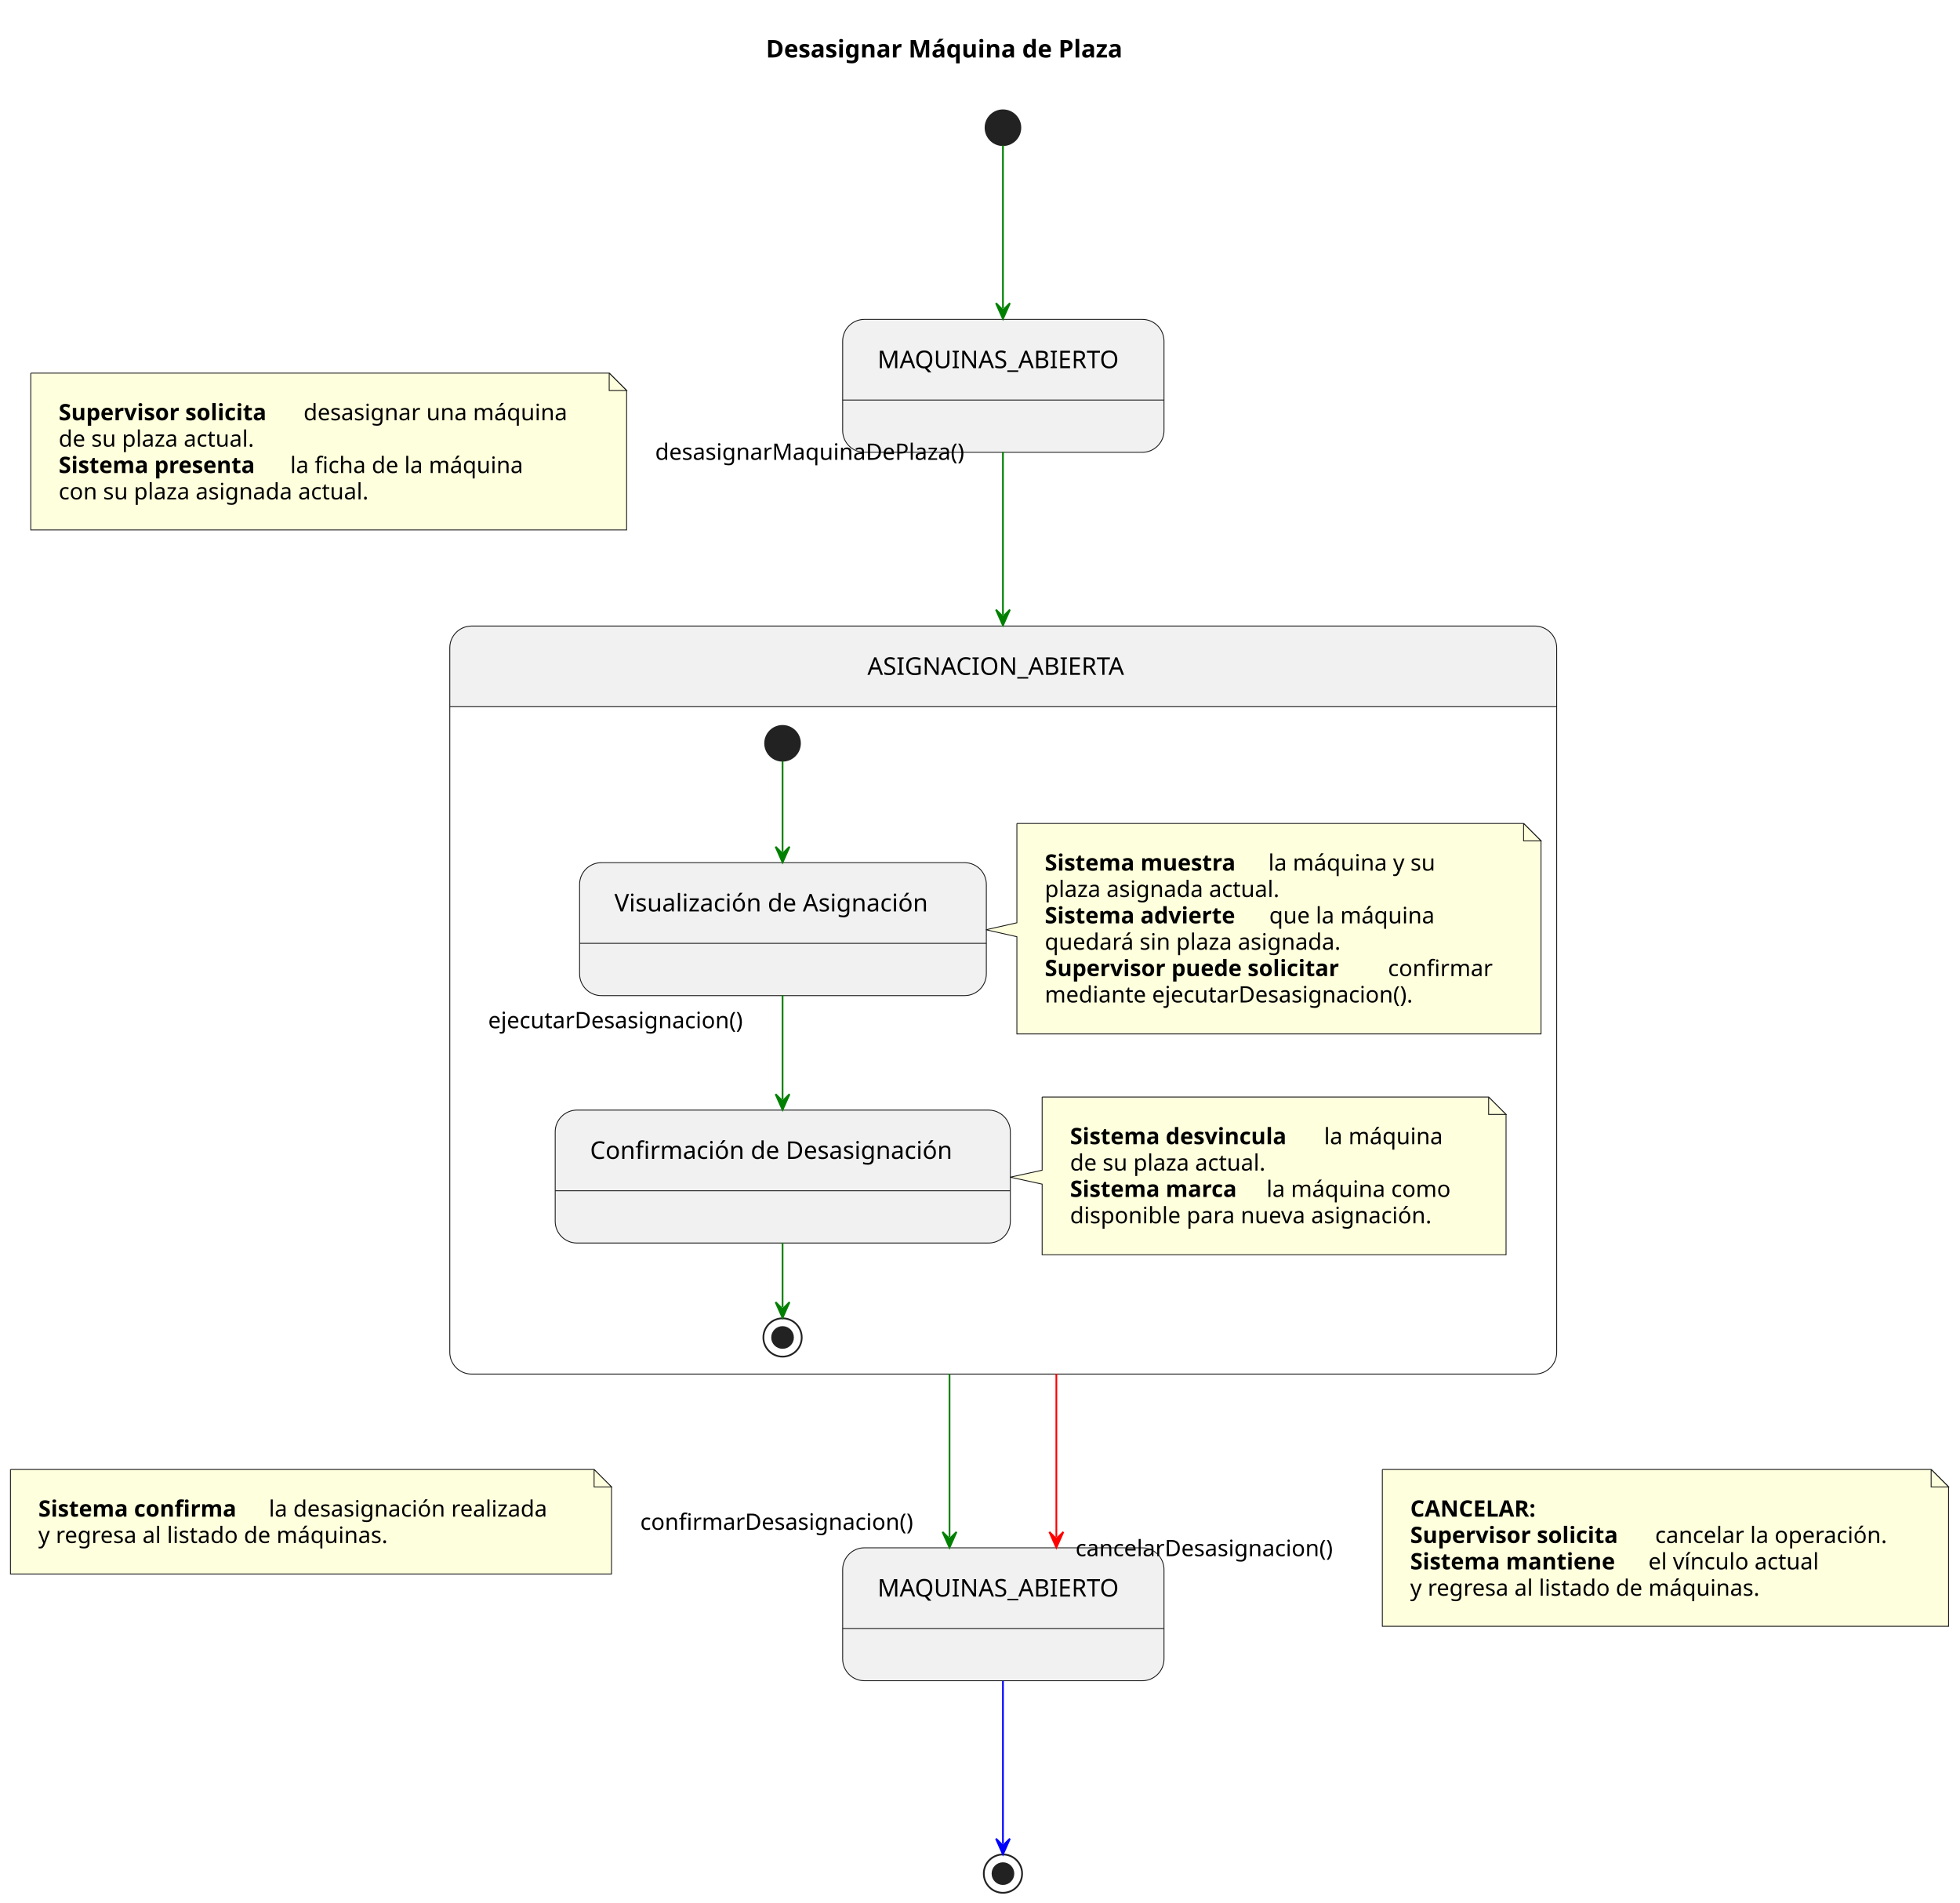
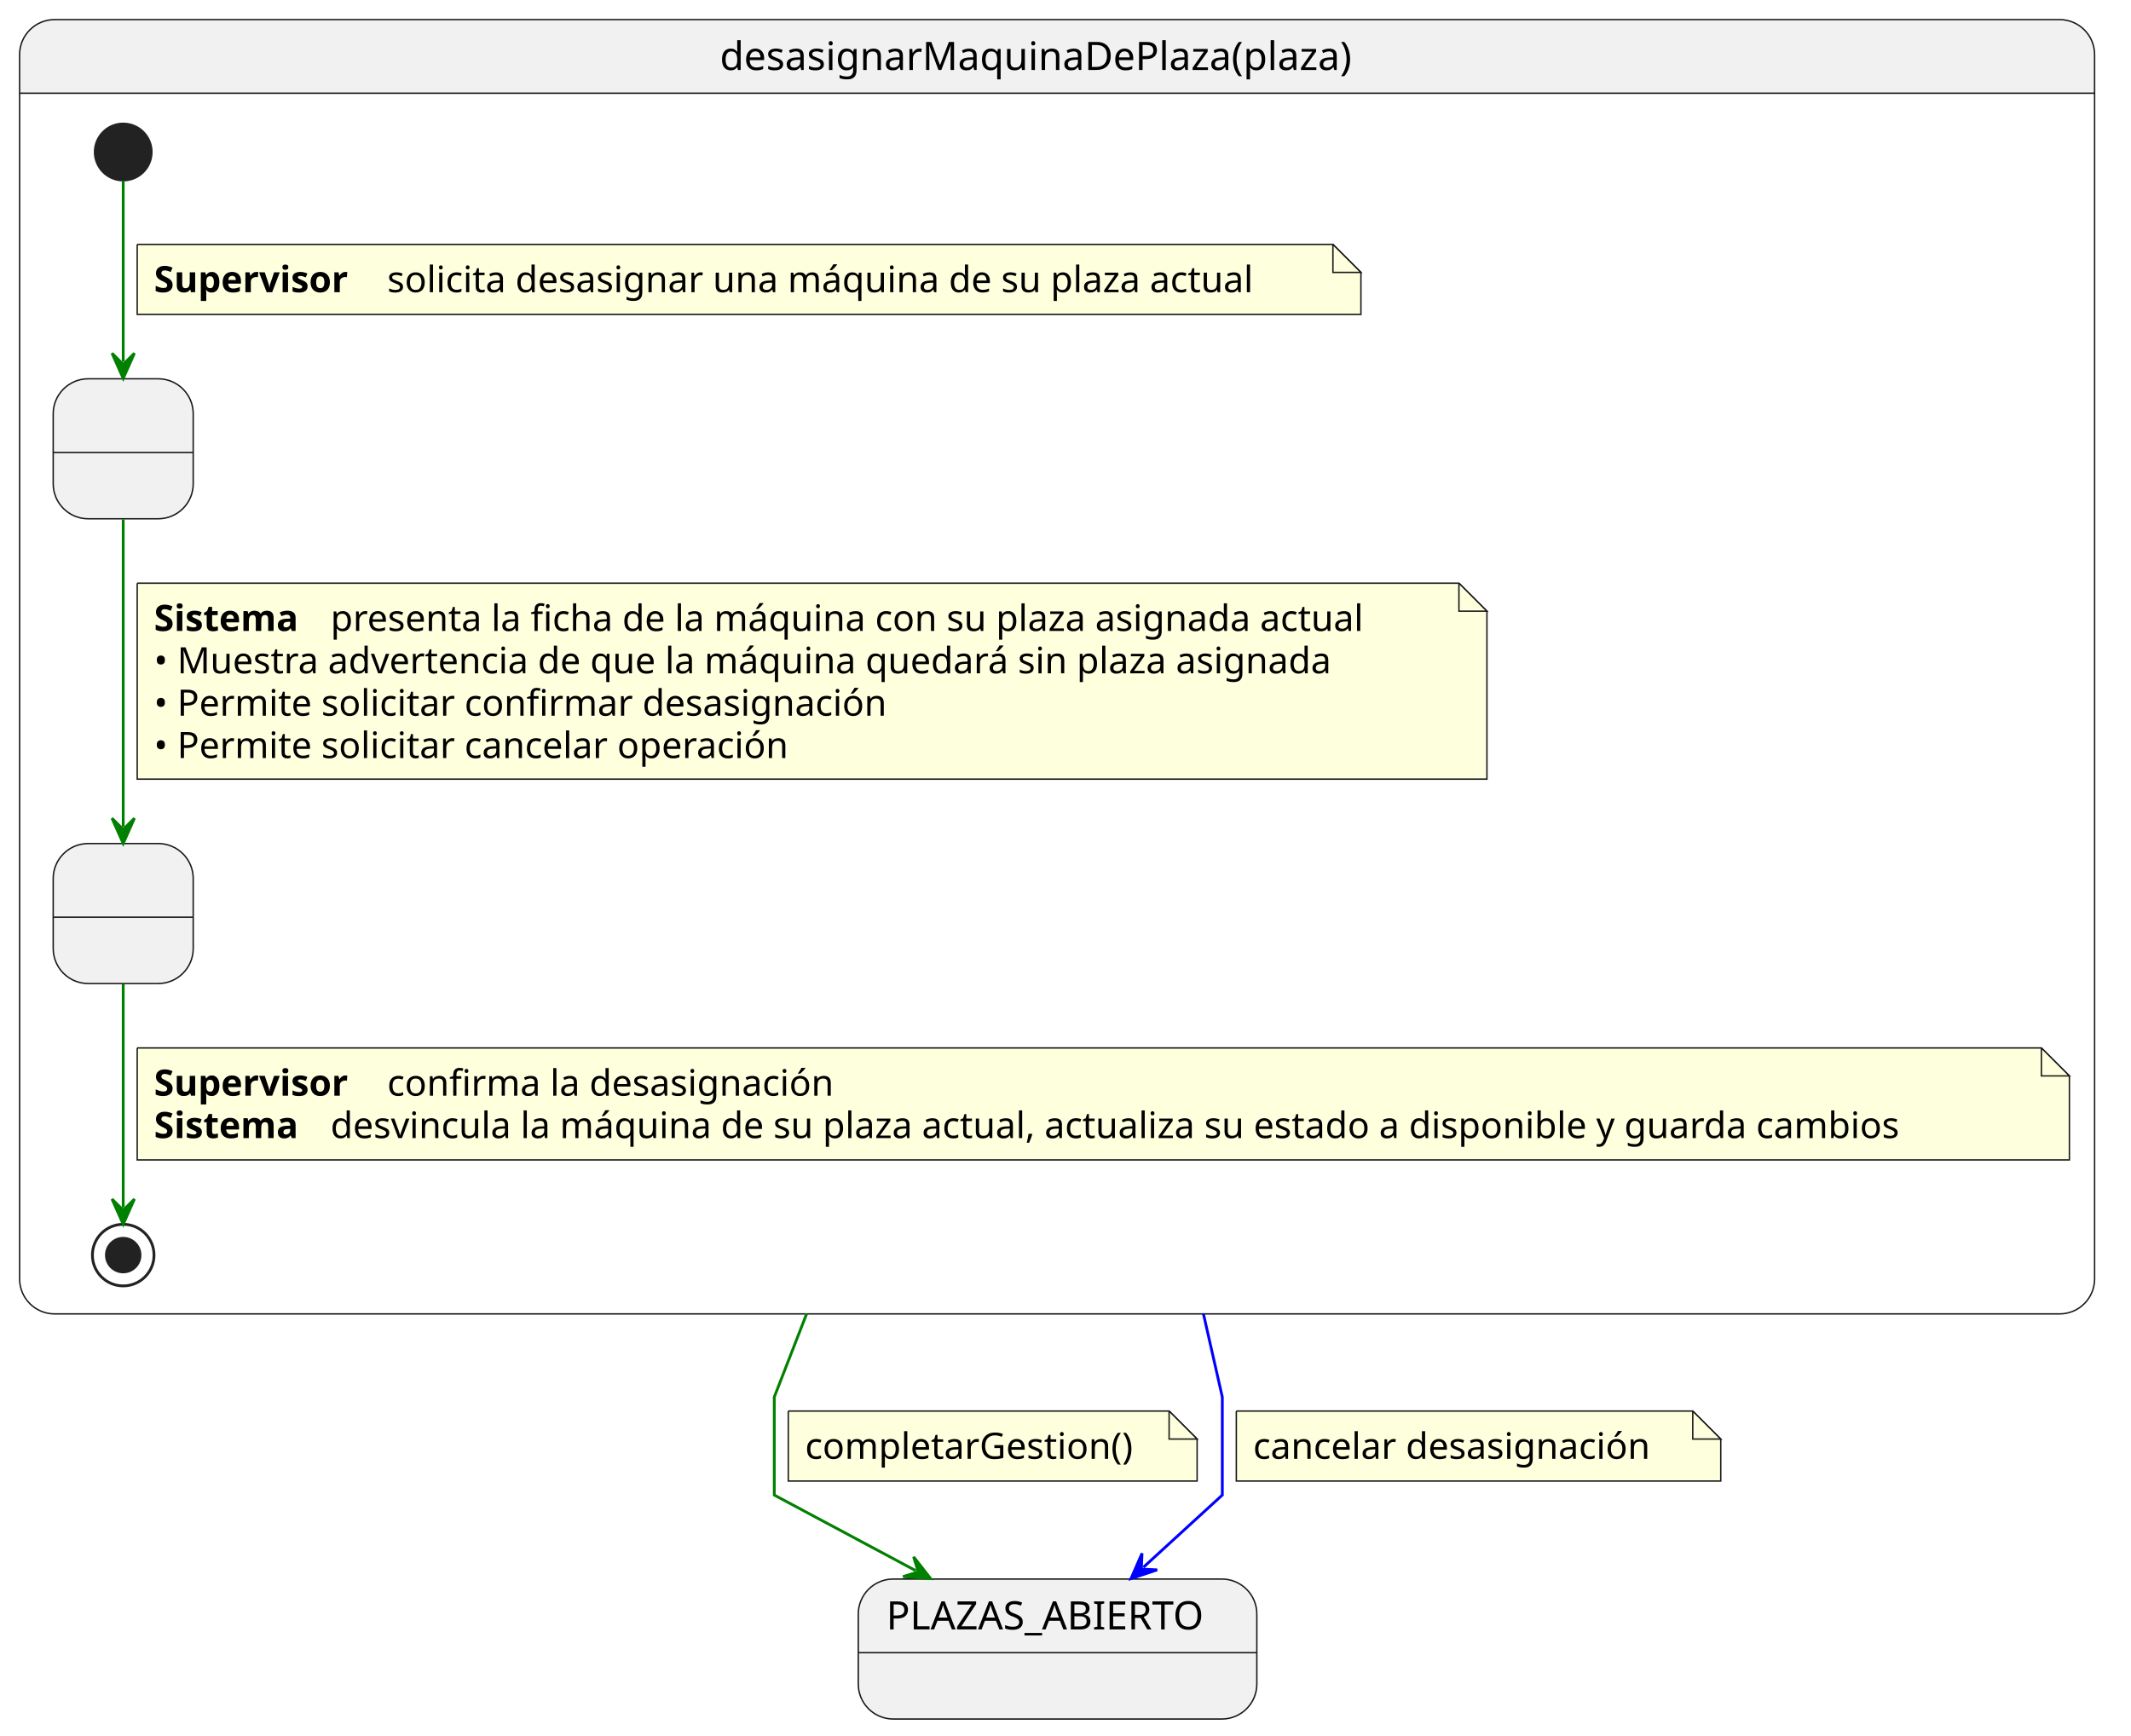
- <svg xmlns="http://www.w3.org/2000/svg" contentStyleType="text/css" data-diagram-type="STATE" height="1092px" preserveAspectRatio="none" style="width:1125px;height:1092px;background:#FFFFFF;" version="1.1" viewBox="0 0 1125 1092" width="1125px" zoomAndPan="magnify">
+ <svg xmlns="http://www.w3.org/2000/svg" contentStyleType="text/css" data-diagram-type="STATE" height="620px" preserveAspectRatio="none" style="width:761px;height:620px;background:#FFFFFF;" version="1.1" viewBox="0 0 761 620" width="761px" zoomAndPan="magnify">
  <defs />
  <g>
-     <g class="title" data-source-line="1">
-       <text fill="#000000" font-family="sans-serif" font-size="14" font-weight="bold" lengthAdjust="spacing" textLength="232.19" x="439.624" y="32.995">Desasignar Máquina de Plaza</text>
+     <path d="M19.5,7 L735.5,7 A12.5,12.5 0 0 1 748,19.5 L748,33.297 L7,33.297 L7,19.5 A12.5,12.5 0 0 1 19.5,7" fill="#F1F1F1" />
+     <rect fill="none" height="462.297" rx="12.5" ry="12.5" style="stroke:#181818;stroke-width:0.5;" width="741" x="7" y="7" />
+     <line style="stroke:#181818;stroke-width:0.5;" x1="7" x2="748" y1="33.297" y2="33.297" />
+     <text fill="#000000" font-family="sans-serif" font-size="14" lengthAdjust="spacing" textLength="240.851" x="257.075" y="24.995">desasignarMaquinaDePlaza(plaza)</text>
+     <g class="entity" data-qualified-name="desasignarMaquinaDePlaza.SolicitandoConfirmacion" id="ent0003">
+       <rect fill="#F1F1F1" height="50" rx="12.5" ry="12.5" style="stroke:#181818;stroke-width:0.5;" width="50" x="19" y="135.297" />
+       <line style="stroke:#181818;stroke-width:0.5;" x1="19" x2="69" y1="161.594" y2="161.594" />
+       <text fill="#000000" font-family="sans-serif" font-size="14" lengthAdjust="spacing" textLength="4.45" x="41.775" y="153.292"> </text>
    </g>
-     <g id="MAQUINAS_ABIERTO_INICIAL">
-       <rect fill="#F1F1F1" height="76.297" rx="12.5" ry="12.5" style="stroke:#181818;stroke-width:0.5;" width="184.443" x="483.67" y="183.297" />
-       <line style="stroke:#181818;stroke-width:0.5;" x1="483.67" x2="668.113" y1="229.594" y2="229.594" />
-       <text fill="#000000" font-family="sans-serif" font-size="14" lengthAdjust="spacing" textLength="144.443" x="503.67" y="211.292">MAQUINAS_ABIERTO</text>
+     <g class="entity" data-qualified-name="desasignarMaquinaDePlaza.ProcesandoDesasignacion" id="ent0004">
+       <rect fill="#F1F1F1" height="50" rx="12.5" ry="12.5" style="stroke:#181818;stroke-width:0.5;" width="50" x="19" y="301.297" />
+       <line style="stroke:#181818;stroke-width:0.5;" x1="19" x2="69" y1="327.594" y2="327.594" />
+       <text fill="#000000" font-family="sans-serif" font-size="14" lengthAdjust="spacing" textLength="4.45" x="41.775" y="319.292"> </text>
    </g>
-     <path d="M270.67,359.297 L881.005,359.297 A12.5,12.5 0 0 1 893.505,371.797 L893.505,405.594 L258.17,405.594 L258.17,371.797 A12.5,12.5 0 0 1 270.67,359.297" fill="#F1F1F1" />
-     <rect fill="none" height="429.297" rx="12.5" ry="12.5" style="stroke:#181818;stroke-width:0.5;" width="635.335" x="258.17" y="359.297" />
-     <line style="stroke:#181818;stroke-width:0.5;" x1="258.17" x2="893.505" y1="405.594" y2="405.594" />
-     <text fill="#000000" font-family="sans-serif" font-size="14" lengthAdjust="spacing" textLength="155.9" x="497.887" y="387.292">ASIGNACION_ABIERTA</text>
-     <g id="ASIGNACION_ABIERTA.VisualizacionAsignacion">
-       <rect fill="#F1F1F1" height="76.297" rx="12.5" ry="12.5" style="stroke:#181818;stroke-width:0.5;" width="233.471" x="332.67" y="495.094" />
-       <line style="stroke:#181818;stroke-width:0.5;" x1="332.67" x2="566.141" y1="541.391" y2="541.391" />
-       <text fill="#000000" font-family="sans-serif" font-size="14" lengthAdjust="spacing" textLength="193.471" x="352.67" y="523.089">Visualización de Asignación</text>
+     <g class="start_entity" data-qualified-name="desasignarMaquinaDePlaza..start.desasignarMaquinaDePlaza" data-source-line="8" id="ent0002">
+       <ellipse cx="44" cy="54.297" fill="#222222" rx="10" ry="10" style="stroke:#222222;stroke-width:1;" />
    </g>
-     <g id="ASIGNACION_ABIERTA.ConfirmacionDesasignacion">
-       <rect fill="#F1F1F1" height="76.297" rx="12.5" ry="12.5" style="stroke:#181818;stroke-width:0.5;" width="261.245" x="318.67" y="637.094" />
-       <line style="stroke:#181818;stroke-width:0.5;" x1="318.67" x2="579.915" y1="683.391" y2="683.391" />
-       <text fill="#000000" font-family="sans-serif" font-size="14" lengthAdjust="spacing" textLength="221.245" x="338.67" y="665.089">Confirmación de Desasignación</text>
+     <g class="end_entity" data-qualified-name="desasignarMaquinaDePlaza..end.desasignarMaquinaDePlaza" data-source-line="21" id="ent0005">
+       <ellipse cx="44" cy="448.297" fill="none" rx="11" ry="11" style="stroke:#222222;stroke-width:1;" />
+       <ellipse cx="44" cy="448.297" fill="#222222" rx="6" ry="6" style="stroke:#222222;stroke-width:1;" />
    </g>
-     <ellipse cx="449.17" cy="426.594" fill="#222222" rx="10" ry="10" style="stroke:#222222;stroke-width:1;" />
-     <ellipse cx="449.17" cy="767.594" fill="none" rx="11" ry="11" style="stroke:#222222;stroke-width:1;" />
-     <ellipse cx="449.17" cy="767.594" fill="#222222" rx="6" ry="6" style="stroke:#222222;stroke-width:1;" />
-     <g class="entity" data-entity="GMN2" data-source-line="27" data-uid="ent0003" id="entity_GMN2">
-       <path d="M583.67,472.594 L583.67,529.594 L565.91,533.594 L583.67,537.594 L583.67,593.391 A0,0 0 0 0 583.67,593.391 L884.505,593.391 A0,0 0 0 0 884.505,593.391 L884.505,482.594 L874.505,472.594 L583.67,472.594 A0,0 0 0 0 583.67,472.594" fill="#FEFFDD" style="stroke:#181818;stroke-width:0.5;" />
-       <path d="M874.505,472.594 L874.505,482.594 L884.505,482.594 L874.505,472.594" fill="#FEFFDD" style="stroke:#181818;stroke-width:0.5;" />
-       <text fill="#000000" font-family="sans-serif" font-size="13" font-weight="bold" lengthAdjust="spacing" textLength="124.186" x="599.67" y="499.661">Sistema muestra</text>
-       <text fill="#000000" font-family="sans-serif" font-size="13" lengthAdjust="spacing" textLength="103.619" x="727.988" y="499.661">la máquina y su</text>
-       <text fill="#000000" font-family="sans-serif" font-size="13" lengthAdjust="spacing" textLength="146.072" x="599.67" y="514.793">plaza asignada actual.</text>
-       <text fill="#000000" font-family="sans-serif" font-size="13" font-weight="bold" lengthAdjust="spacing" textLength="124.7" x="599.67" y="529.926">Sistema advierte</text>
-       <text fill="#000000" font-family="sans-serif" font-size="13" lengthAdjust="spacing" textLength="101.27" x="728.502" y="529.926">que la máquina</text>
-       <text fill="#000000" font-family="sans-serif" font-size="13" lengthAdjust="spacing" textLength="182.819" x="599.67" y="545.059">quedará sin plaza asignada.</text>
-       <text fill="#000000" font-family="sans-serif" font-size="13" font-weight="bold" lengthAdjust="spacing" textLength="192.855" x="599.67" y="560.192">Supervisor puede solicitar</text>
-       <text fill="#000000" font-family="sans-serif" font-size="13" lengthAdjust="spacing" textLength="62.848" x="796.657" y="560.192">confirmar</text>
-       <text fill="#000000" font-family="sans-serif" font-size="13" lengthAdjust="spacing" textLength="228.179" x="599.67" y="575.325">mediante ejecutarDesasignacion().</text>
+     <g class="link" data-entity-1="ent0002" data-entity-2="ent0003" data-link-type="dependency" data-source-line="8" id="lnk3">
+       <path d="M44,64.527 C44,80.237 44,106.657 44,129.167" fill="none" id="*start*desasignarMaquinaDePlaza-to-SolicitandoConfirmacion" style="stroke:#008000;stroke-width:1;" />
+       <polygon fill="#008000" points="44,135.167,48,126.167,44,130.167,40,126.167,44,135.167" style="stroke:#008000;stroke-width:1;" />
+       <path d="M49,87.297 L49,112.297 L486,112.297 L486,97.297 L476,87.297 L49,87.297" fill="#FEFFDD" style="stroke:#181818;stroke-width:0.5;" />
+       <path d="M476,87.297 L476,97.297 L486,97.297 L476,87.297" fill="#FEFFDD" style="stroke:#181818;stroke-width:0.5;" />
+       <text fill="#000000" font-family="sans-serif" font-size="13" font-weight="bold" lengthAdjust="spacing" textLength="79.162" x="55" y="104.364">Supervisor</text>
+       <text fill="#000000" font-family="sans-serif" font-size="13" lengthAdjust="spacing" textLength="333.169" x="138.294" y="104.364">solicita desasignar una máquina de su plaza actual</text>
    </g>
-     <g class="entity" data-entity="GMN5" data-source-line="37" data-uid="ent0006" id="entity_GMN5">
-       <path d="M598.17,629.594 L598.17,671.594 L579.85,675.594 L598.17,679.594 L598.17,720.125 A0,0 0 0 0 598.17,720.125 L864.442,720.125 A0,0 0 0 0 864.442,720.125 L864.442,639.594 L854.442,629.594 L598.17,629.594 A0,0 0 0 0 598.17,629.594" fill="#FEFFDD" style="stroke:#181818;stroke-width:0.5;" />
-       <path d="M854.442,629.594 L854.442,639.594 L864.442,639.594 L854.442,629.594" fill="#FEFFDD" style="stroke:#181818;stroke-width:0.5;" />
-       <text fill="#000000" font-family="sans-serif" font-size="13" font-weight="bold" lengthAdjust="spacing" textLength="141.667" x="614.17" y="656.661">Sistema desvincula</text>
-       <text fill="#000000" font-family="sans-serif" font-size="13" lengthAdjust="spacing" textLength="72.649" x="759.969" y="656.661">la máquina</text>
-       <text fill="#000000" font-family="sans-serif" font-size="13" lengthAdjust="spacing" textLength="122.44" x="614.17" y="671.793">de su plaza actual.</text>
-       <text fill="#000000" font-family="sans-serif" font-size="13" font-weight="bold" lengthAdjust="spacing" textLength="108.64" x="614.17" y="686.926">Sistema marca</text>
-       <text fill="#000000" font-family="sans-serif" font-size="13" lengthAdjust="spacing" textLength="112.499" x="726.942" y="686.926">la máquina como</text>
-       <text fill="#000000" font-family="sans-serif" font-size="13" lengthAdjust="spacing" textLength="222.511" x="614.17" y="702.059">disponible para nueva asignación.</text>
+     <g class="link" data-entity-1="ent0003" data-entity-2="ent0004" data-link-type="dependency" data-source-line="13" id="lnk4">
+       <path d="M44,185.497 C44,216.587 44,264.247 44,295.267" fill="none" id="SolicitandoConfirmacion-to-ProcesandoDesasignacion" style="stroke:#008000;stroke-width:1;" />
+       <polygon fill="#008000" points="44,301.267,48,292.267,44,296.267,40,292.267,44,301.267" style="stroke:#008000;stroke-width:1;" />
+       <path d="M49,208.297 L49,278.297 L531,278.297 L531,218.297 L521,208.297 L49,208.297" fill="#FEFFDD" style="stroke:#181818;stroke-width:0.5;" />
+       <path d="M521,208.297 L521,218.297 L531,218.297 L521,208.297" fill="#FEFFDD" style="stroke:#181818;stroke-width:0.5;" />
+       <text fill="#000000" font-family="sans-serif" font-size="13" font-weight="bold" lengthAdjust="spacing" textLength="58.906" x="55" y="225.364">Sistema</text>
+       <text fill="#000000" font-family="sans-serif" font-size="13" lengthAdjust="spacing" textLength="398.906" x="118.039" y="225.364">presenta la ficha de la máquina con su plaza asignada actual</text>
+       <text fill="#000000" font-family="sans-serif" font-size="13" lengthAdjust="spacing" textLength="454.486" x="55" y="240.497">• Muestra advertencia de que la máquina quedará sin plaza asignada</text>
+       <text fill="#000000" font-family="sans-serif" font-size="13" lengthAdjust="spacing" textLength="281.5" x="55" y="255.629">• Permite solicitar confirmar desasignación</text>
+       <text fill="#000000" font-family="sans-serif" font-size="13" lengthAdjust="spacing" textLength="245.756" x="55" y="270.762">• Permite solicitar cancelar operación</text>
    </g>
-     <g class="link" data-entity-1=".start.ASIGNACION_ABIERTA" data-entity-2="VisualizacionAsignacion" data-source-line="25" data-uid="lnk6" id="link_.start.ASIGNACION_ABIERTA_VisualizacionAsignacion">
-       <path d="M449.17,436.804 C449.17,450.134 449.17,468.204 449.17,488.944" fill="none" id="*start*ASIGNACION_ABIERTA-to-VisualizacionAsignacion" style="stroke:#008000;stroke-width:1;" />
-       <polygon fill="#008000" points="449.17,494.944,453.17,485.944,449.17,489.944,445.17,485.944,449.17,494.944" style="stroke:#008000;stroke-width:1;" />
+     <g class="link" data-entity-1="ent0004" data-entity-2="ent0005" data-link-type="dependency" data-source-line="21" id="lnk6">
+       <path d="M44,351.577 C44,377.877 44,412.567 44,431.277" fill="none" id="ProcesandoDesasignacion-to-*end*desasignarMaquinaDePlaza" style="stroke:#008000;stroke-width:1;" />
+       <polygon fill="#008000" points="44,437.277,48,428.277,44,432.277,40,428.277,44,437.277" style="stroke:#008000;stroke-width:1;" />
+       <path d="M49,374.297 L49,414.297 L739,414.297 L739,384.297 L729,374.297 L49,374.297" fill="#FEFFDD" style="stroke:#181818;stroke-width:0.5;" />
+       <path d="M729,374.297 L729,384.297 L739,384.297 L729,374.297" fill="#FEFFDD" style="stroke:#181818;stroke-width:0.5;" />
+       <text fill="#000000" font-family="sans-serif" font-size="13" font-weight="bold" lengthAdjust="spacing" textLength="79.162" x="55" y="391.364">Supervisor</text>
+       <text fill="#000000" font-family="sans-serif" font-size="13" lengthAdjust="spacing" textLength="170.13" x="138.294" y="391.364">confirma la desasignación</text>
+       <text fill="#000000" font-family="sans-serif" font-size="13" font-weight="bold" lengthAdjust="spacing" textLength="58.906" x="55" y="406.497">Sistema</text>
+       <text fill="#000000" font-family="sans-serif" font-size="13" lengthAdjust="spacing" textLength="606.03" x="118.039" y="406.497">desvincula la máquina de su plaza actual, actualiza su estado a disponible y guarda cambios</text>
    </g>
-     <g class="link" data-entity-1="VisualizacionAsignacion" data-entity-2="ConfirmacionDesasignacion" data-source-line="35" data-uid="lnk7" id="link_VisualizacionAsignacion_ConfirmacionDesasignacion">
-       <path d="M449.17,571.144 C449.17,591.524 449.17,610.544 449.17,630.934" fill="none" id="VisualizacionAsignacion-to-ConfirmacionDesasignacion" style="stroke:#008000;stroke-width:1;" />
-       <polygon fill="#008000" points="449.17,636.934,453.17,627.934,449.17,631.934,445.17,627.934,449.17,636.934" style="stroke:#008000;stroke-width:1;" />
-       <text fill="#000000" font-family="sans-serif" font-size="13" lengthAdjust="spacing" textLength="158.088" x="280.17" y="590.111">ejecutarDesasignacion()</text>
+     <g class="entity" data-qualified-name="PLAZAS_ABIERTO" id="ent0007">
+       <rect fill="#F1F1F1" height="50" rx="12.5" ry="12.5" style="stroke:#181818;stroke-width:0.5;" width="142.329" x="306.5" y="564" />
+       <line style="stroke:#181818;stroke-width:0.5;" x1="306.5" x2="448.829" y1="590.297" y2="590.297" />
+       <text fill="#000000" font-family="sans-serif" font-size="14" lengthAdjust="spacing" textLength="122.329" x="316.5" y="581.995">PLAZAS_ABIERTO</text>
    </g>
-     <g class="link" data-entity-1="ConfirmacionDesasignacion" data-entity-2=".end.ASIGNACION_ABIERTA" data-source-line="43" data-uid="lnk9" id="link_ConfirmacionDesasignacion_.end.ASIGNACION_ABIERTA">
-       <path d="M449.17,713.254 C449.17,728.774 449.17,739.564 449.17,750.304" fill="none" id="ConfirmacionDesasignacion-to-*end*ASIGNACION_ABIERTA" style="stroke:#008000;stroke-width:1;" />
-       <polygon fill="#008000" points="449.17,756.304,453.17,747.304,449.17,751.304,445.17,747.304,449.17,756.304" style="stroke:#008000;stroke-width:1;" />
+     <g class="link" data-entity-1="ent0002" data-entity-2="ent0007" data-link-type="dependency" data-source-line="28" id="lnk8">
+       <path d="M288.09,469.17 C280.99,487.43 276.5,499 276.5,499 C276.5,499 276.5,534 276.5,534 C276.5,534 300.138,546.642 327.028,561.012" fill="none" id="desasignarMaquinaDePlaza-to-PLAZAS_ABIERTO" style="stroke:#008000;stroke-width:1;" />
+       <polygon fill="#008000" points="332.32,563.84,326.268,556.07,327.91,561.483,322.497,563.126,332.32,563.84" style="stroke:#008000;stroke-width:1;" />
+       <path d="M281.5,504 L281.5,529 L427.5,529 L427.5,514 L417.5,504 L281.5,504" fill="#FEFFDD" style="stroke:#181818;stroke-width:0.5;" />
+       <path d="M417.5,504 L417.5,514 L427.5,514 L417.5,504" fill="#FEFFDD" style="stroke:#181818;stroke-width:0.5;" />
+       <text fill="#000000" font-family="sans-serif" font-size="13" lengthAdjust="spacing" textLength="125.925" x="287.5" y="521.067">completarGestion()</text>
    </g>
-     <g id="MAQUINAS_ABIERTO_FINAL">
-       <rect fill="#F1F1F1" height="76.297" rx="12.5" ry="12.5" style="stroke:#181818;stroke-width:0.5;" width="184.443" x="483.67" y="888.297" />
-       <line style="stroke:#181818;stroke-width:0.5;" x1="483.67" x2="668.113" y1="934.594" y2="934.594" />
-       <text fill="#000000" font-family="sans-serif" font-size="14" lengthAdjust="spacing" textLength="144.443" x="503.67" y="916.292">MAQUINAS_ABIERTO</text>
-     </g>
-     <ellipse cx="575.67" cy="73.297" fill="#222222" rx="10" ry="10" style="stroke:#222222;stroke-width:1;" />
-     <ellipse cx="575.67" cy="1075.297" fill="none" rx="11" ry="11" style="stroke:#222222;stroke-width:1;" />
-     <ellipse cx="575.67" cy="1075.297" fill="#222222" rx="6" ry="6" style="stroke:#222222;stroke-width:1;" />
-     <g class="link" data-entity-1=".start." data-entity-2="MAQUINAS_ABIERTO_INICIAL" data-source-line="11" data-uid="lnk3" id="link_.start._MAQUINAS_ABIERTO_INICIAL">
-       <path d="M575.67,83.467 C575.67,103.647 575.67,143.677 575.67,176.997" fill="none" id="*start*-to-MAQUINAS_ABIERTO_INICIAL" style="stroke:#008000;stroke-width:1;" />
-       <polygon fill="#008000" points="575.67,182.997,579.67,173.997,575.67,177.997,571.67,173.997,575.67,182.997" style="stroke:#008000;stroke-width:1;" />
-     </g>
-     <g class="link" data-entity-1="MAQUINAS_ABIERTO_INICIAL" data-entity-2="ASIGNACION_ABIERTA" data-source-line="13" data-uid="lnk4" id="link_MAQUINAS_ABIERTO_INICIAL_ASIGNACION_ABIERTA">
-       <path d="M575.67,259.357 C575.67,284.817 575.67,314.577 575.67,352.907" fill="none" id="MAQUINAS_ABIERTO_INICIAL-to-ASIGNACION_ABIERTA" style="stroke:#008000;stroke-width:1;" />
-       <polygon fill="#008000" points="575.67,358.907,579.67,349.907,575.67,353.907,571.67,349.907,575.67,358.907" style="stroke:#008000;stroke-width:1;" />
-       <path d="M17.67,214.137 L17.67,304.137 L359.67,304.137 L359.67,224.137 L349.67,214.137 L17.67,214.137" fill="#FEFFDD" style="stroke:#181818;stroke-width:0.5;" />
-       <path d="M349.67,214.137 L349.67,224.137 L359.67,224.137 L349.67,214.137" fill="#FEFFDD" style="stroke:#181818;stroke-width:0.5;" />
-       <text fill="#000000" font-family="sans-serif" font-size="13" font-weight="bold" lengthAdjust="spacing" textLength="136.417" x="33.67" y="241.204">Supervisor solicita</text>
-       <text fill="#000000" font-family="sans-serif" font-size="13" lengthAdjust="spacing" textLength="160.824" x="174.22" y="241.204">desasignar una máquina</text>
-       <text fill="#000000" font-family="sans-serif" font-size="13" lengthAdjust="spacing" textLength="122.44" x="33.67" y="256.337">de su plaza actual.</text>
-       <text fill="#000000" font-family="sans-serif" font-size="13" font-weight="bold" lengthAdjust="spacing" textLength="128.762" x="33.67" y="271.469">Sistema presenta</text>
-       <text fill="#000000" font-family="sans-serif" font-size="13" lengthAdjust="spacing" textLength="144.416" x="166.565" y="271.469">la ficha de la máquina</text>
-       <text fill="#000000" font-family="sans-serif" font-size="13" lengthAdjust="spacing" textLength="192.69" x="33.67" y="286.602">con su plaza asignada actual.</text>
-       <text fill="#000000" font-family="sans-serif" font-size="13" lengthAdjust="spacing" textLength="189.027" x="376.044" y="263.903">desasignarMaquinaDePlaza()</text>
-     </g>
-     <g class="link" data-entity-1="ASIGNACION_ABIERTA" data-entity-2="MAQUINAS_ABIERTO_FINAL" data-source-line="46" data-uid="lnk10" id="link_ASIGNACION_ABIERTA_MAQUINAS_ABIERTO_FINAL">
-       <path d="M545,788.497 C545,826.877 545,856.707 545,882.197" fill="none" id="ASIGNACION_ABIERTA-to-MAQUINAS_ABIERTO_FINAL" style="stroke:#008000;stroke-width:1;" />
-       <polygon fill="#008000" points="545,888.197,549,879.197,545,883.197,541,879.197,545,888.197" style="stroke:#008000;stroke-width:1;" />
-       <path d="M6,843.347 L6,903.347 L351,903.347 L351,853.347 L341,843.347 L6,843.347" fill="#FEFFDD" style="stroke:#181818;stroke-width:0.5;" />
-       <path d="M341,843.347 L341,853.347 L351,853.347 L341,843.347" fill="#FEFFDD" style="stroke:#181818;stroke-width:0.5;" />
-       <text fill="#000000" font-family="sans-serif" font-size="13" font-weight="bold" lengthAdjust="spacing" textLength="128.166" x="22" y="870.414">Sistema confirma</text>
-       <text fill="#000000" font-family="sans-serif" font-size="13" lengthAdjust="spacing" textLength="172.167" x="154.298" y="870.414">la desasignación realizada</text>
-       <text fill="#000000" font-family="sans-serif" font-size="13" lengthAdjust="spacing" textLength="216.969" x="22" y="885.547">y regresa al listado de máquinas.</text>
-       <text fill="#000000" font-family="sans-serif" font-size="13" lengthAdjust="spacing" textLength="167.534" x="367.465" y="877.98">confirmarDesasignacion()</text>
-     </g>
-     <g class="link" data-entity-1="ASIGNACION_ABIERTA" data-entity-2="MAQUINAS_ABIERTO_FINAL" data-source-line="52" data-uid="lnk11" id="link_ASIGNACION_ABIERTA_MAQUINAS_ABIERTO_FINAL">
-       <path d="M606.33,788.497 C606.33,826.877 606.33,856.707 606.33,882.197" fill="none" id="ASIGNACION_ABIERTA-to-MAQUINAS_ABIERTO_FINAL-1" style="stroke:#FF0000;stroke-width:1;" />
-       <polygon fill="#FF0000" points="606.33,888.197,610.33,879.197,606.33,883.197,602.33,879.197,606.33,888.197" style="stroke:#FF0000;stroke-width:1;" />
-       <text fill="#000000" font-family="sans-serif" font-size="13" lengthAdjust="spacing" textLength="160.107" x="617.33" y="893.113">cancelarDesasignacion()</text>
-       <path d="M793.437,843.347 L793.437,933.347 L1118.437,933.347 L1118.437,853.347 L1108.437,843.347 L793.437,843.347" fill="#FEFFDD" style="stroke:#181818;stroke-width:0.5;" />
-       <path d="M1108.437,843.347 L1108.437,853.347 L1118.437,853.347 L1108.437,843.347" fill="#FEFFDD" style="stroke:#181818;stroke-width:0.5;" />
-       <text fill="#000000" font-family="sans-serif" font-size="13" font-weight="bold" lengthAdjust="spacing" textLength="82.456" x="809.437" y="870.414">CANCELAR:</text>
-       <text fill="#000000" font-family="sans-serif" font-size="13" font-weight="bold" lengthAdjust="spacing" textLength="136.417" x="809.437" y="885.547">Supervisor solicita</text>
-       <text fill="#000000" font-family="sans-serif" font-size="13" lengthAdjust="spacing" textLength="143.863" x="949.987" y="885.547">cancelar la operación.</text>
-       <text fill="#000000" font-family="sans-serif" font-size="13" font-weight="bold" lengthAdjust="spacing" textLength="132.565" x="809.437" y="900.679">Sistema mantiene</text>
-       <text fill="#000000" font-family="sans-serif" font-size="13" lengthAdjust="spacing" textLength="106.399" x="946.134" y="900.679">el vínculo actual</text>
-       <text fill="#000000" font-family="sans-serif" font-size="13" lengthAdjust="spacing" textLength="216.969" x="809.437" y="915.812">y regresa al listado de máquinas.</text>
-     </g>
-     <g class="link" data-entity-1="MAQUINAS_ABIERTO_FINAL" data-entity-2=".end." data-source-line="60" data-uid="lnk13" id="link_MAQUINAS_ABIERTO_FINAL_.end.">
-       <path d="M575.67,964.667 C575.67,997.777 575.67,1037.457 575.67,1058.217" fill="none" id="MAQUINAS_ABIERTO_FINAL-to-*end*" style="stroke:#0000FF;stroke-width:1;" />
-       <polygon fill="#0000FF" points="575.67,1064.217,579.67,1055.217,575.67,1059.217,571.67,1055.217,575.67,1064.217" style="stroke:#0000FF;stroke-width:1;" />
+     <g class="link" data-entity-1="ent0002" data-entity-2="ent0007" data-link-type="dependency" data-source-line="33" id="lnk9">
+       <path d="M429.73,469.17 C433.87,487.43 436.5,499 436.5,499 C436.5,499 436.5,534 436.5,534 C436.5,534 424.027,545.42 408.317,559.79" fill="none" id="desasignarMaquinaDePlaza-to-PLAZAS_ABIERTO-1" style="stroke:#0000FF;stroke-width:1;" />
+       <polygon fill="#0000FF" points="403.89,563.84,413.231,560.717,407.579,560.465,407.831,554.814,403.89,563.84" style="stroke:#0000FF;stroke-width:1;" />
+       <path d="M441.5,504 L441.5,529 L614.5,529 L614.5,514 L604.5,504 L441.5,504" fill="#FEFFDD" style="stroke:#181818;stroke-width:0.5;" />
+       <path d="M604.5,504 L604.5,514 L614.5,514 L604.5,504" fill="#FEFFDD" style="stroke:#181818;stroke-width:0.5;" />
+       <text fill="#000000" font-family="sans-serif" font-size="13" lengthAdjust="spacing" textLength="152.337" x="447.5" y="521.067">cancelar desasignación</text>
    </g>
  </g>
</svg>
